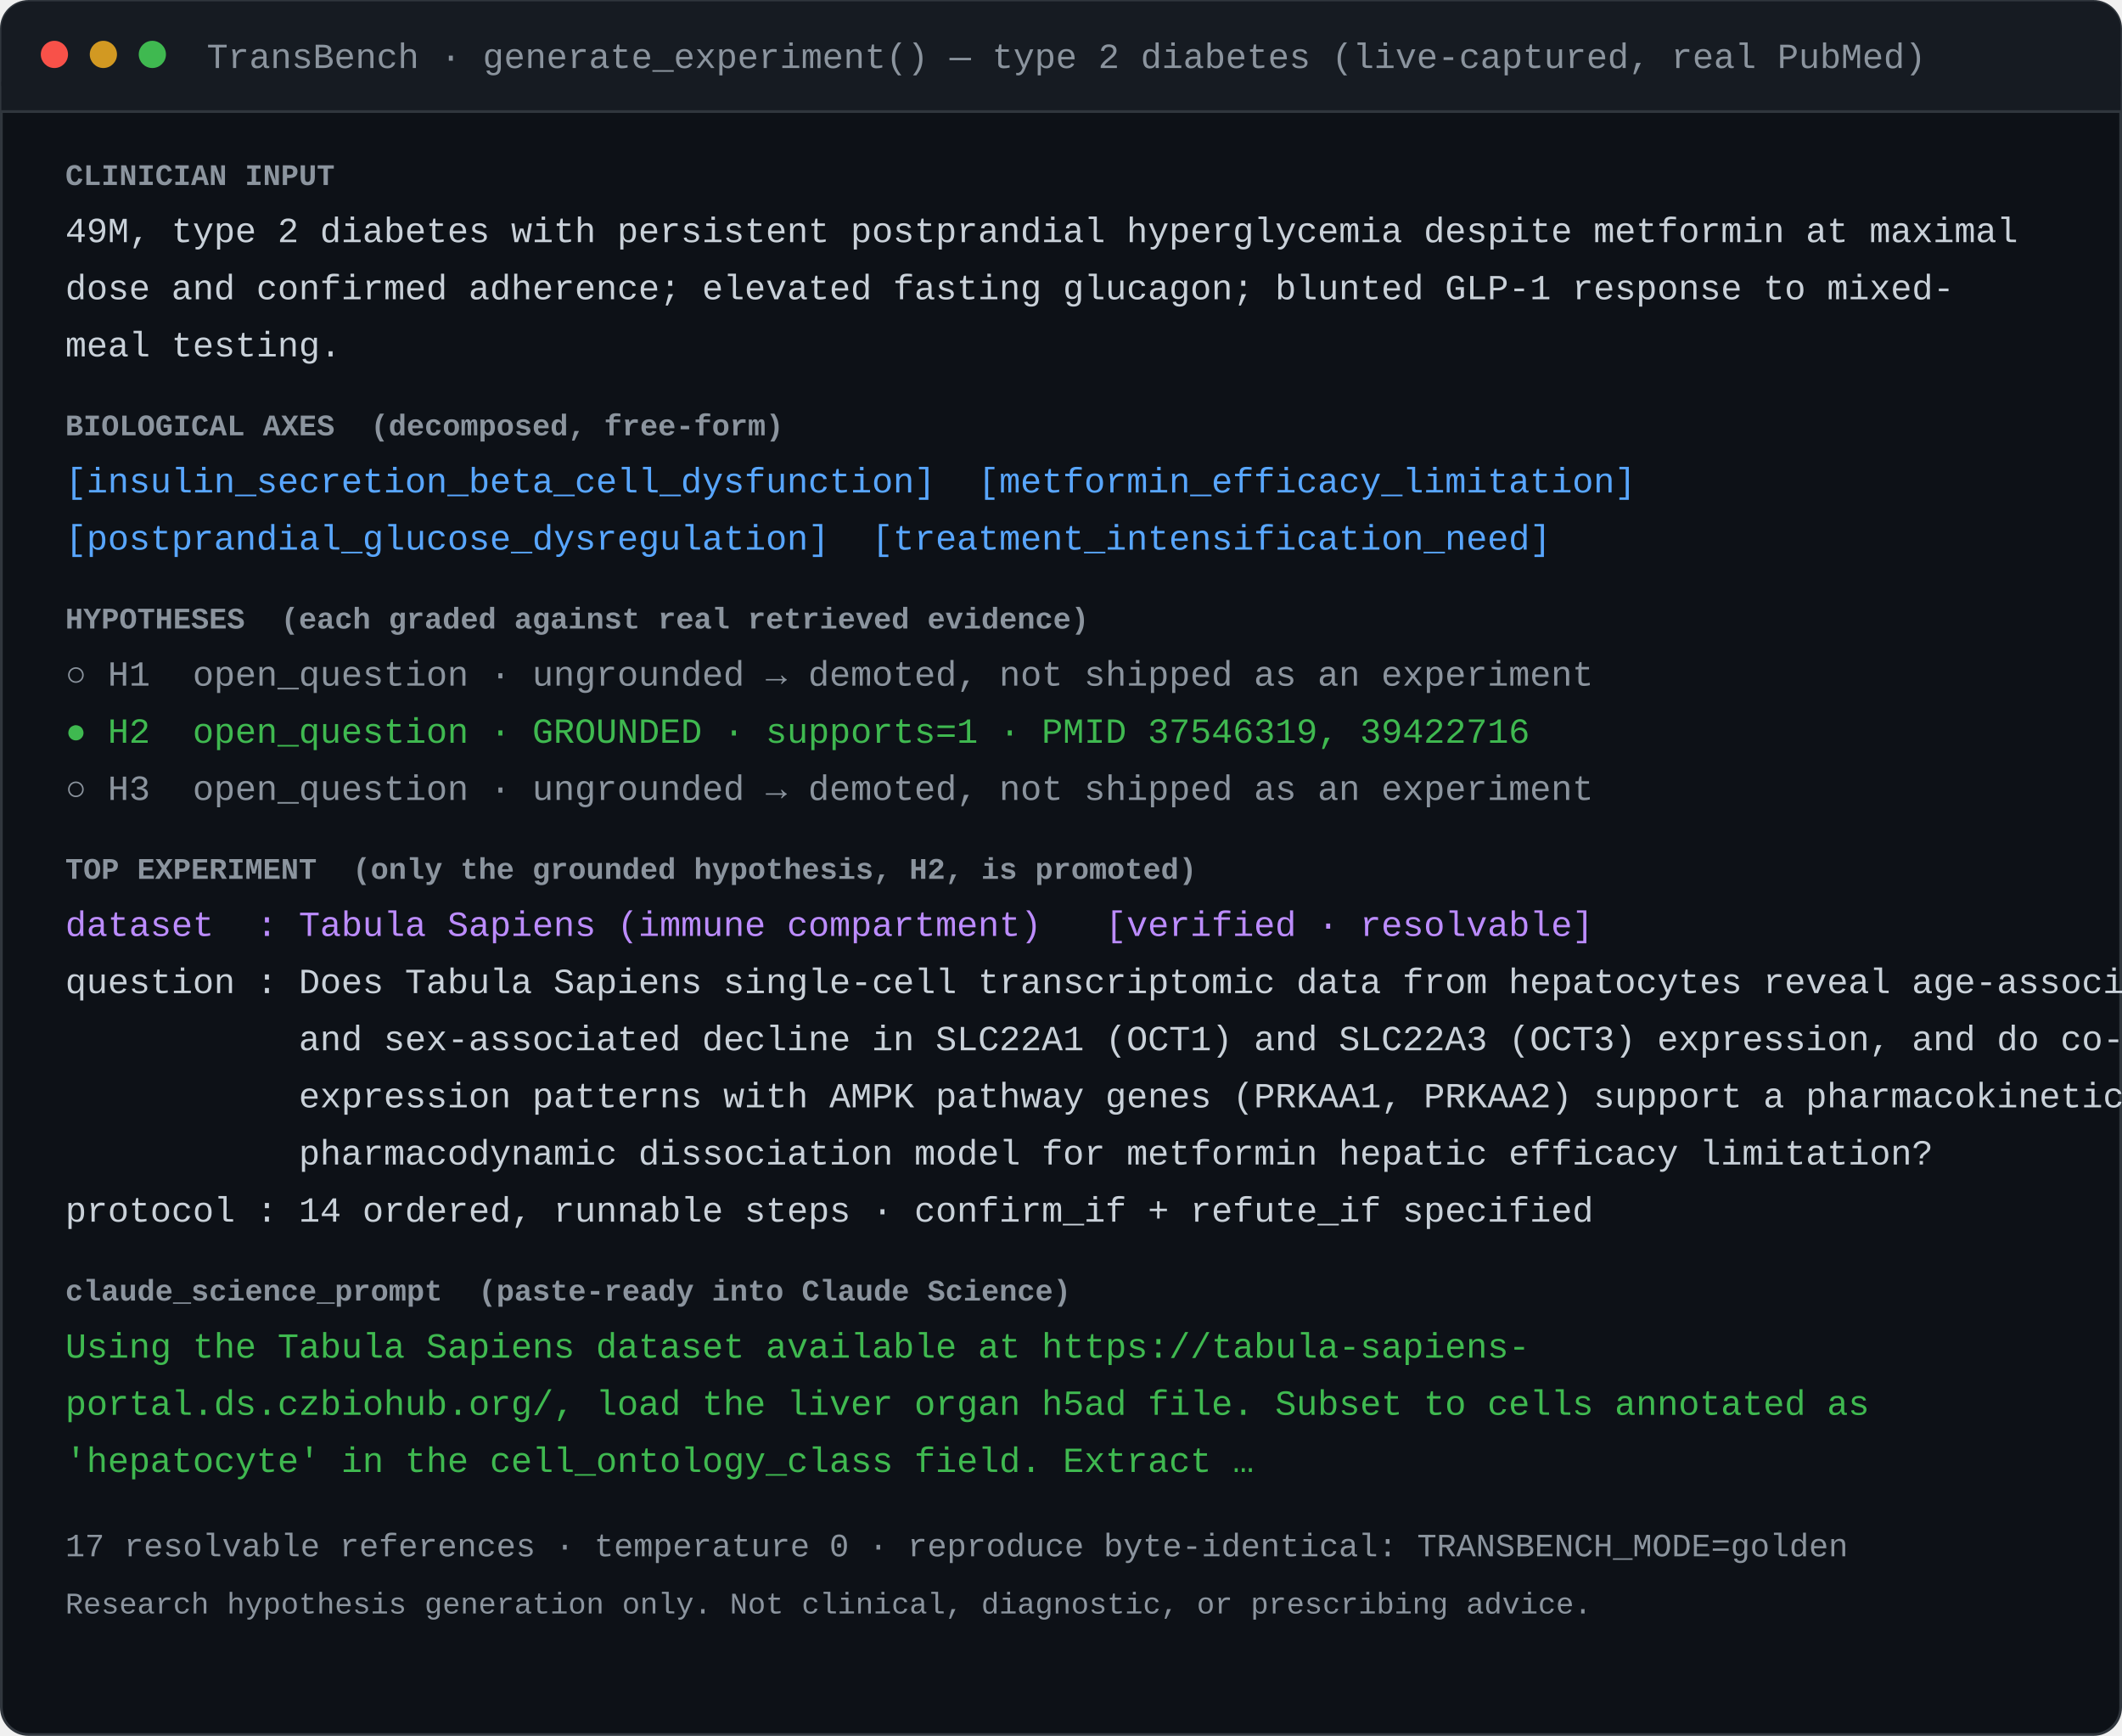
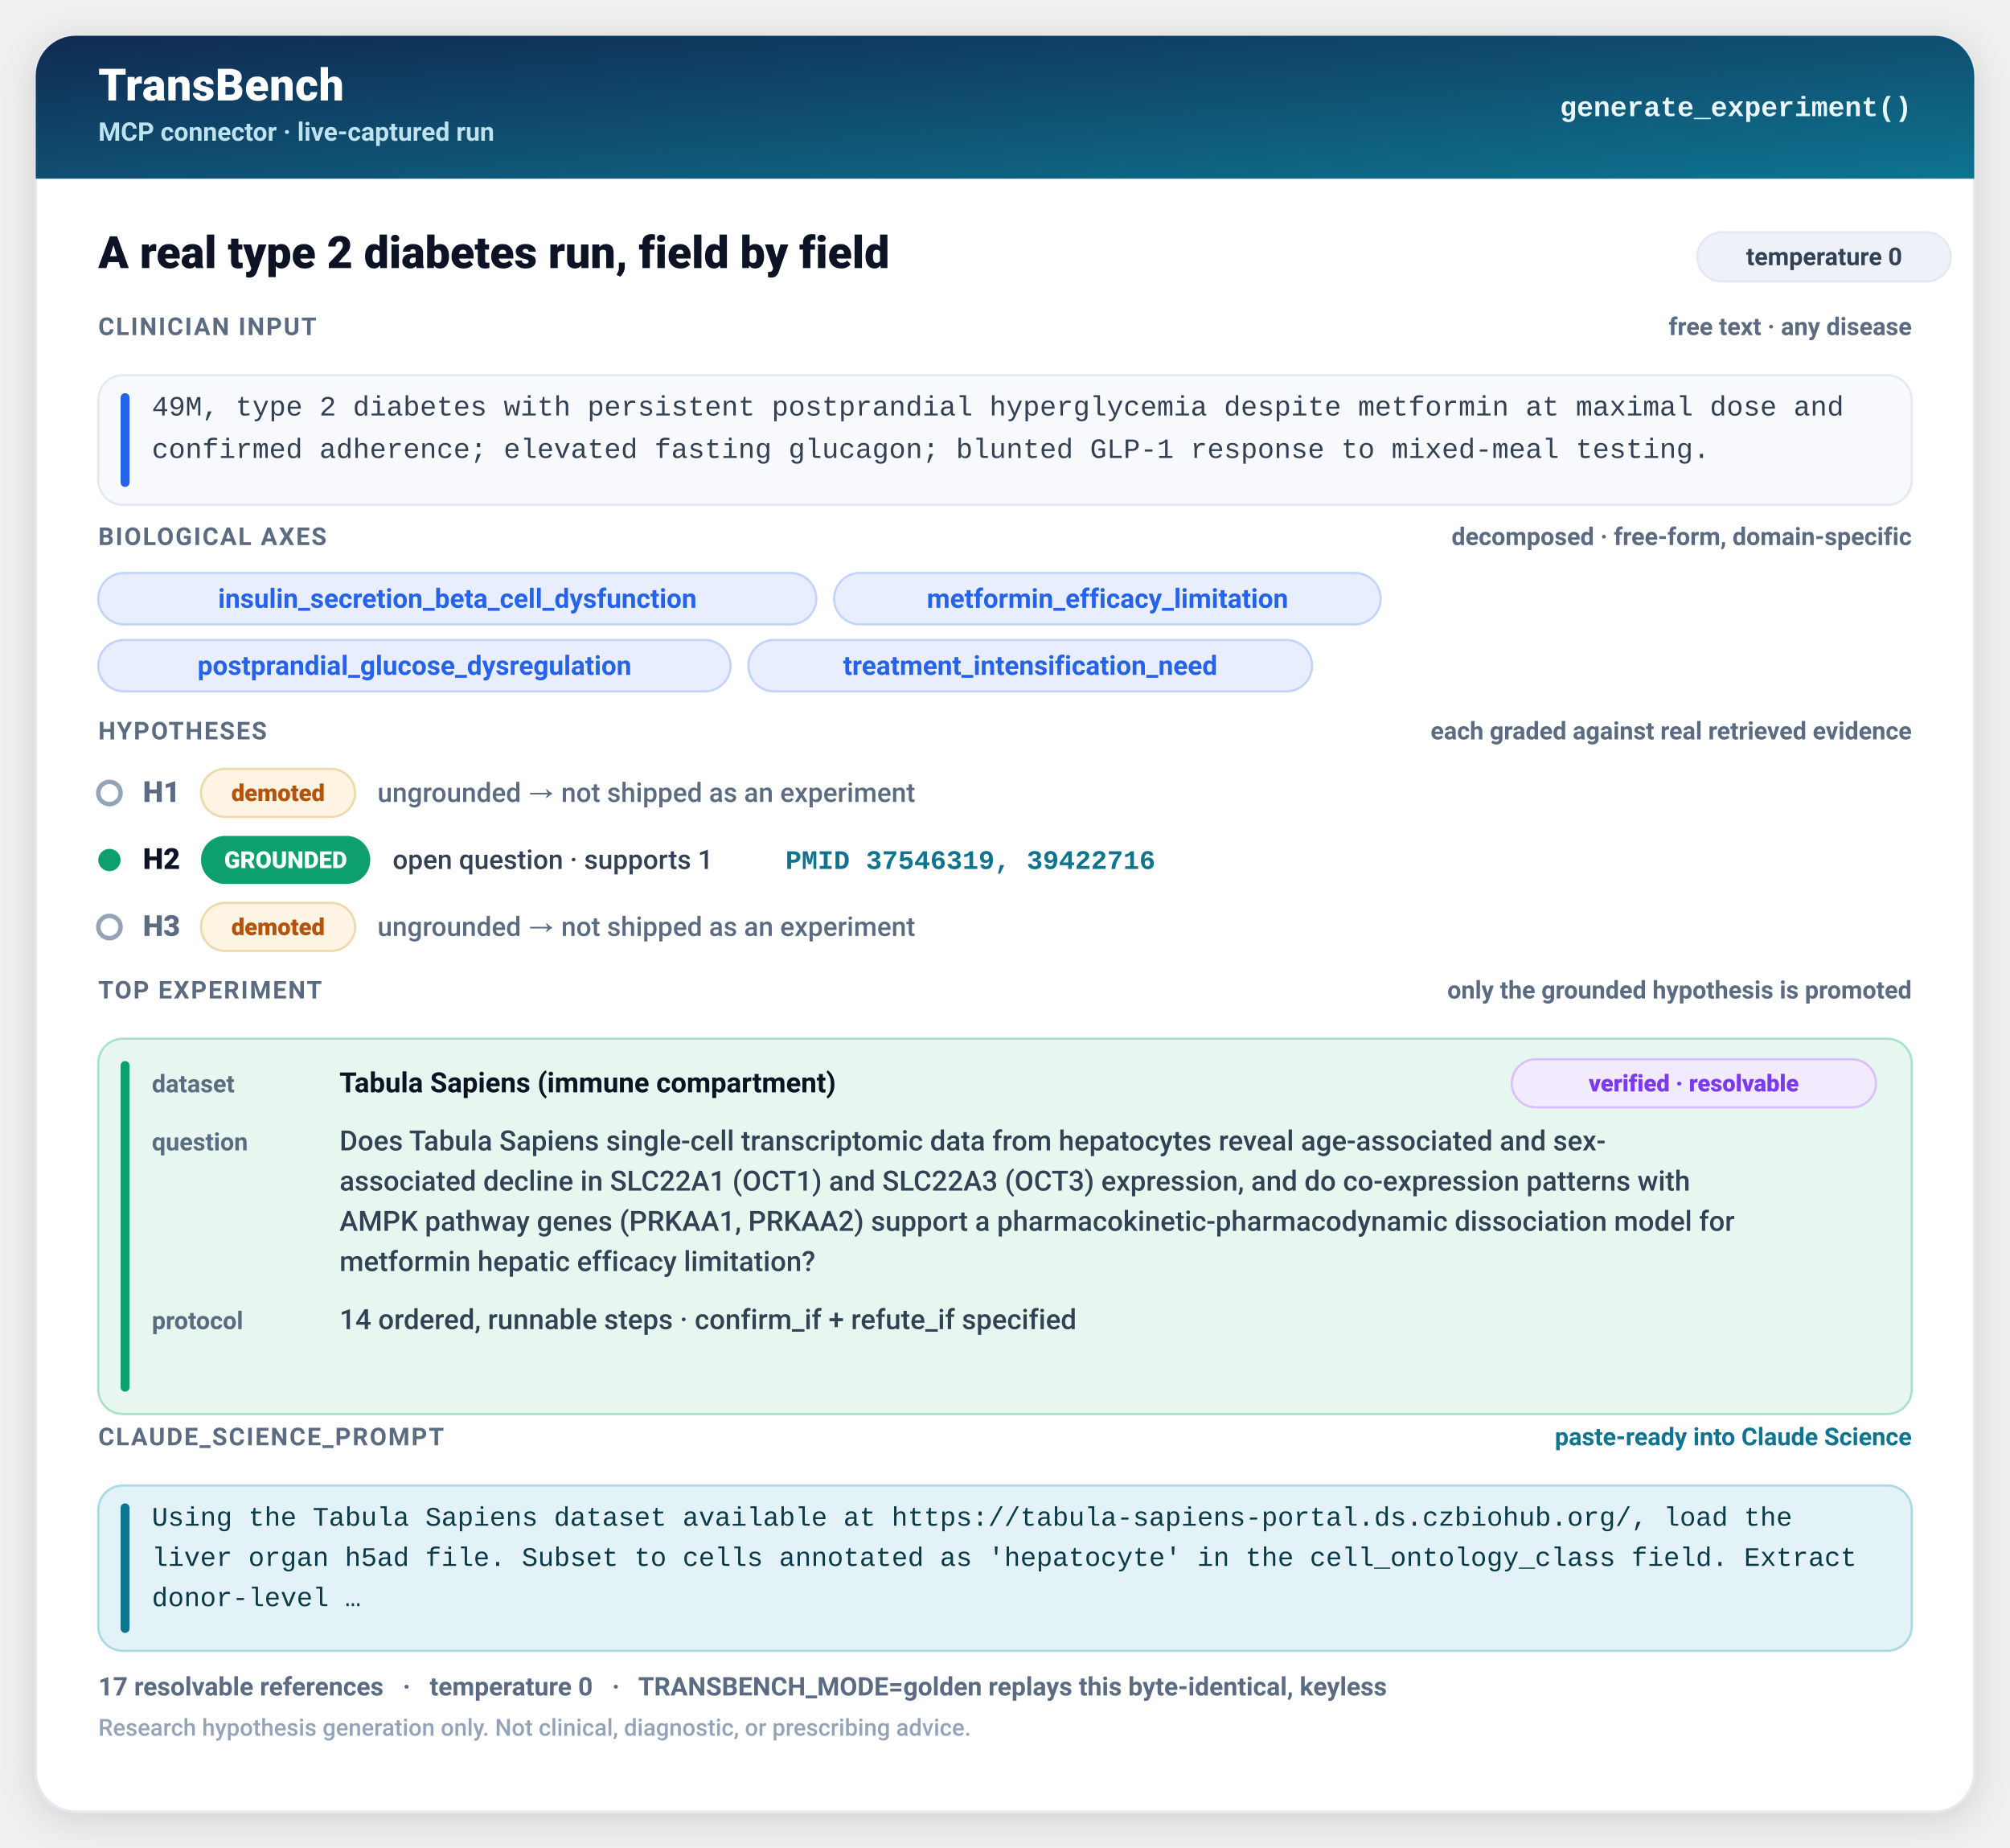
- <svg xmlns="http://www.w3.org/2000/svg" width="780" height="638" viewBox="0 0 780 638" role="img" aria-label="TransBench · generate_experiment()  —  type 2 diabetes (live-captured, real PubMed)">
-   <rect x="0.5" y="0.5" width="779" height="637" rx="10" fill="#0d1117" stroke="#30363d" />
-   <rect x="0.5" y="0.5" width="779" height="40" rx="10" fill="#161b22" />
-   <rect x="0.5" y="30" width="779" height="11" fill="#161b22" />
-   <line x1="0" y1="41" x2="780" y2="41" stroke="#30363d" />
-   <circle cx="20" cy="20" r="5" fill="#f85149" />
-   <circle cx="38" cy="20" r="5" fill="#d29922" />
-   <circle cx="56" cy="20" r="5" fill="#3fb950" />
-   <text x="76" y="25" fill="#8b949e" font-family="ui-monospace,'SF Mono',Menlo,Consolas,'Liberation Mono',monospace" font-size="13">TransBench · generate_experiment()  —  type 2 diabetes (live-captured, real PubMed)</text>
-   <text x="24" y="68" fill="#8b949e" font-family="ui-monospace,'SF Mono',Menlo,Consolas,'Liberation Mono',monospace" font-size="11" font-weight="bold" xml:space="preserve">CLINICIAN INPUT</text>
-   <text x="24" y="89" fill="#c9d1d9" font-family="ui-monospace,'SF Mono',Menlo,Consolas,'Liberation Mono',monospace" font-size="13" font-weight="normal" xml:space="preserve">49M, type 2 diabetes with persistent postprandial hyperglycemia despite metformin at maximal</text>
-   <text x="24" y="110" fill="#c9d1d9" font-family="ui-monospace,'SF Mono',Menlo,Consolas,'Liberation Mono',monospace" font-size="13" font-weight="normal" xml:space="preserve">dose and confirmed adherence; elevated fasting glucagon; blunted GLP-1 response to mixed-</text>
-   <text x="24" y="131" fill="#c9d1d9" font-family="ui-monospace,'SF Mono',Menlo,Consolas,'Liberation Mono',monospace" font-size="13" font-weight="normal" xml:space="preserve">meal testing.</text>
-   <text x="24" y="160" fill="#8b949e" font-family="ui-monospace,'SF Mono',Menlo,Consolas,'Liberation Mono',monospace" font-size="11" font-weight="bold" xml:space="preserve">BIOLOGICAL AXES  (decomposed, free-form)</text>
-   <text x="24" y="181" fill="#58a6ff" font-family="ui-monospace,'SF Mono',Menlo,Consolas,'Liberation Mono',monospace" font-size="13" font-weight="normal" xml:space="preserve">[insulin_secretion_beta_cell_dysfunction]  [metformin_efficacy_limitation]</text>
-   <text x="24" y="202" fill="#58a6ff" font-family="ui-monospace,'SF Mono',Menlo,Consolas,'Liberation Mono',monospace" font-size="13" font-weight="normal" xml:space="preserve">[postprandial_glucose_dysregulation]  [treatment_intensification_need]</text>
-   <text x="24" y="231" fill="#8b949e" font-family="ui-monospace,'SF Mono',Menlo,Consolas,'Liberation Mono',monospace" font-size="11" font-weight="bold" xml:space="preserve">HYPOTHESES  (each graded against real retrieved evidence)</text>
-   <text x="24" y="252" fill="#8b949e" font-family="ui-monospace,'SF Mono',Menlo,Consolas,'Liberation Mono',monospace" font-size="13" font-weight="normal" xml:space="preserve">○ H1  open_question · ungrounded → demoted, not shipped as an experiment</text>
-   <text x="24" y="273" fill="#3fb950" font-family="ui-monospace,'SF Mono',Menlo,Consolas,'Liberation Mono',monospace" font-size="13" font-weight="normal" xml:space="preserve">● H2  open_question · GROUNDED · supports=1 · PMID 37546319, 39422716</text>
-   <text x="24" y="294" fill="#8b949e" font-family="ui-monospace,'SF Mono',Menlo,Consolas,'Liberation Mono',monospace" font-size="13" font-weight="normal" xml:space="preserve">○ H3  open_question · ungrounded → demoted, not shipped as an experiment</text>
-   <text x="24" y="323" fill="#8b949e" font-family="ui-monospace,'SF Mono',Menlo,Consolas,'Liberation Mono',monospace" font-size="11" font-weight="bold" xml:space="preserve">TOP EXPERIMENT  (only the grounded hypothesis, H2, is promoted)</text>
-   <text x="24" y="344" fill="#bc8cff" font-family="ui-monospace,'SF Mono',Menlo,Consolas,'Liberation Mono',monospace" font-size="13" font-weight="normal" xml:space="preserve">dataset  : Tabula Sapiens (immune compartment)   [verified · resolvable]</text>
-   <text x="24" y="365" fill="#c9d1d9" font-family="ui-monospace,'SF Mono',Menlo,Consolas,'Liberation Mono',monospace" font-size="13" font-weight="normal" xml:space="preserve">question : Does Tabula Sapiens single-cell transcriptomic data from hepatocytes reveal age-associated</text>
-   <text x="24" y="386" fill="#c9d1d9" font-family="ui-monospace,'SF Mono',Menlo,Consolas,'Liberation Mono',monospace" font-size="13" font-weight="normal" xml:space="preserve">           and sex-associated decline in SLC22A1 (OCT1) and SLC22A3 (OCT3) expression, and do co-</text>
-   <text x="24" y="407" fill="#c9d1d9" font-family="ui-monospace,'SF Mono',Menlo,Consolas,'Liberation Mono',monospace" font-size="13" font-weight="normal" xml:space="preserve">           expression patterns with AMPK pathway genes (PRKAA1, PRKAA2) support a pharmacokinetic-</text>
-   <text x="24" y="428" fill="#c9d1d9" font-family="ui-monospace,'SF Mono',Menlo,Consolas,'Liberation Mono',monospace" font-size="13" font-weight="normal" xml:space="preserve">           pharmacodynamic dissociation model for metformin hepatic efficacy limitation?</text>
-   <text x="24" y="449" fill="#c9d1d9" font-family="ui-monospace,'SF Mono',Menlo,Consolas,'Liberation Mono',monospace" font-size="13" font-weight="normal" xml:space="preserve">protocol : 14 ordered, runnable steps · confirm_if + refute_if specified</text>
-   <text x="24" y="478" fill="#8b949e" font-family="ui-monospace,'SF Mono',Menlo,Consolas,'Liberation Mono',monospace" font-size="11" font-weight="bold" xml:space="preserve">claude_science_prompt  (paste-ready into Claude Science)</text>
-   <text x="24" y="499" fill="#3fb950" font-family="ui-monospace,'SF Mono',Menlo,Consolas,'Liberation Mono',monospace" font-size="13" font-weight="normal" xml:space="preserve">Using the Tabula Sapiens dataset available at https://tabula-sapiens-</text>
-   <text x="24" y="520" fill="#3fb950" font-family="ui-monospace,'SF Mono',Menlo,Consolas,'Liberation Mono',monospace" font-size="13" font-weight="normal" xml:space="preserve">portal.ds.czbiohub.org/, load the liver organ h5ad file. Subset to cells annotated as</text>
-   <text x="24" y="541" fill="#3fb950" font-family="ui-monospace,'SF Mono',Menlo,Consolas,'Liberation Mono',monospace" font-size="13" font-weight="normal" xml:space="preserve">'hepatocyte' in the cell_ontology_class field. Extract …</text>
-   <text x="24" y="572" fill="#8b949e" font-family="ui-monospace,'SF Mono',Menlo,Consolas,'Liberation Mono',monospace" font-size="12" font-weight="normal" xml:space="preserve">17 resolvable references · temperature 0 · reproduce byte-identical: TRANSBENCH_MODE=golden</text>
-   <text x="24" y="593" fill="#8b949e" font-family="ui-monospace,'SF Mono',Menlo,Consolas,'Liberation Mono',monospace" font-size="11" font-weight="normal" xml:space="preserve">Research hypothesis generation only. Not clinical, diagnostic, or prescribing advice.</text>
+ <svg xmlns="http://www.w3.org/2000/svg" width="900" height="827" viewBox="0 0 900 827" role="img" aria-label="TransBench generate_experiment output for a type 2 diabetes observation: four decomposed axes, H2 grounded with PMIDs 37546319 and 39422716 while H1 and H3 are demoted as ungrounded, a top experiment on hepatocyte transporter expression in a verified Tabula Sapiens dataset with a 14-step protocol, and a paste-ready claude_science_prompt. 17 references, temperature 0.">
+   <defs>
+     <linearGradient id="brand" x1="0" y1="0" x2="1" y2="1">
+       <stop offset="0" stop-color="#102a52" />
+       <stop offset="1" stop-color="#0e7490" />
+     </linearGradient>
+     <filter id="shadow" x="-8%" y="-8%" width="116%" height="116%">
+       <feDropShadow dx="0" dy="3" stdDeviation="8" flood-color="#0b1324" flood-opacity="0.14" />
+     </filter>
+   </defs>
+   <rect x="16" y="16" width="868" height="795.0" rx="18" fill="#ffffff" stroke="#e4e9f1" filter="url(#shadow)" />
+   <path d="M16.0 34.0 a18 18 0 0 1 18 -18 h832.0 a18 18 0 0 1 18 18 v46.0 h-868.0 z" fill="url(#brand)" />
+   <text x="44" y="45.0" fill="#ffffff" font-family="-apple-system,BlinkMacSystemFont,'Segoe UI',Roboto,Helvetica,Arial,sans-serif" font-size="20" font-weight="800" letter-spacing="0.2">TransBench</text>
+   <text x="44" y="63.0" fill="#bfe3ee" font-family="-apple-system,BlinkMacSystemFont,'Segoe UI',Roboto,Helvetica,Arial,sans-serif" font-size="11.5" font-weight="600">MCP connector · live-captured run</text>
+   <text x="856" y="52.0" fill="#eaf6fb" font-family="ui-monospace,'SF Mono',Menlo,Consolas,'Liberation Mono',monospace" font-size="12.5" font-weight="600" text-anchor="end">generate_experiment()</text>
+   <text x="44.0" y="120.0" fill="#0b1324" font-family="-apple-system,BlinkMacSystemFont,'Segoe UI',Roboto,Helvetica,Arial,sans-serif" font-size="20" font-weight="800" text-anchor="start" xml:space="preserve">A real type 2 diabetes run, field by field</text>
+   <rect x="760.0" y="104.0" width="113.5" height="22.0" rx="11.0" fill="#eef2f8" stroke="#e4e9f1" stroke-width="1" />
+   <text x="816.8" y="118.7" fill="#334155" font-family="-apple-system,BlinkMacSystemFont,'Segoe UI',Roboto,Helvetica,Arial,sans-serif" font-size="11" font-weight="700" text-anchor="middle" xml:space="preserve">temperature 0</text>
+   <text x="44.0" y="150.0" fill="#5b6b82" font-family="-apple-system,BlinkMacSystemFont,'Segoe UI',Roboto,Helvetica,Arial,sans-serif" font-size="11" font-weight="700" text-anchor="start" letter-spacing="0.7" xml:space="preserve">CLINICIAN INPUT</text>
+   <text x="856.0" y="150.0" fill="#5b6b82" font-family="-apple-system,BlinkMacSystemFont,'Segoe UI',Roboto,Helvetica,Arial,sans-serif" font-size="11" font-weight="600" text-anchor="end" xml:space="preserve">free text · any disease</text>
+   <rect x="44.0" y="168.0" width="812.0" height="58.0" rx="11" fill="#f7f9fc" stroke="#e4e9f1" stroke-width="1" />
+   <rect x="54.0" y="176.0" width="4" height="42.0" rx="2.0" fill="#2563eb" />
+   <text x="68.0" y="186.0" fill="#334155" font-family="ui-monospace,'SF Mono',Menlo,Consolas,'Liberation Mono',monospace" font-size="12.5" font-weight="400" text-anchor="start" xml:space="preserve">49M, type 2 diabetes with persistent postprandial hyperglycemia despite metformin at maximal dose and</text>
+   <text x="68.0" y="205.0" fill="#334155" font-family="ui-monospace,'SF Mono',Menlo,Consolas,'Liberation Mono',monospace" font-size="12.5" font-weight="400" text-anchor="start" xml:space="preserve">confirmed adherence; elevated fasting glucagon; blunted GLP-1 response to mixed-meal testing.</text>
+   <text x="44.0" y="244.0" fill="#5b6b82" font-family="-apple-system,BlinkMacSystemFont,'Segoe UI',Roboto,Helvetica,Arial,sans-serif" font-size="11" font-weight="700" text-anchor="start" letter-spacing="0.7" xml:space="preserve">BIOLOGICAL AXES</text>
+   <text x="856.0" y="244.0" fill="#5b6b82" font-family="-apple-system,BlinkMacSystemFont,'Segoe UI',Roboto,Helvetica,Arial,sans-serif" font-size="11" font-weight="600" text-anchor="end" xml:space="preserve">decomposed · free-form, domain-specific</text>
+   <rect x="44.0" y="256.5" width="321.5" height="23.0" rx="11.5" fill="#e9eefe" stroke="#c3d3fb" stroke-width="1" />
+   <text x="204.8" y="272.1" fill="#2563eb" font-family="-apple-system,BlinkMacSystemFont,'Segoe UI',Roboto,Helvetica,Arial,sans-serif" font-size="12" font-weight="600" text-anchor="middle" xml:space="preserve">insulin_secretion_beta_cell_dysfunction</text>
+   <rect x="373.5" y="256.5" width="244.7" height="23.0" rx="11.5" fill="#e9eefe" stroke="#c3d3fb" stroke-width="1" />
+   <text x="495.9" y="272.1" fill="#2563eb" font-family="-apple-system,BlinkMacSystemFont,'Segoe UI',Roboto,Helvetica,Arial,sans-serif" font-size="12" font-weight="600" text-anchor="middle" xml:space="preserve">metformin_efficacy_limitation</text>
+   <rect x="44.0" y="286.5" width="283.1" height="23.0" rx="11.5" fill="#e9eefe" stroke="#c3d3fb" stroke-width="1" />
+   <text x="185.6" y="302.1" fill="#2563eb" font-family="-apple-system,BlinkMacSystemFont,'Segoe UI',Roboto,Helvetica,Arial,sans-serif" font-size="12" font-weight="600" text-anchor="middle" xml:space="preserve">postprandial_glucose_dysregulation</text>
+   <rect x="335.1" y="286.5" width="252.4" height="23.0" rx="11.5" fill="#e9eefe" stroke="#c3d3fb" stroke-width="1" />
+   <text x="461.3" y="302.1" fill="#2563eb" font-family="-apple-system,BlinkMacSystemFont,'Segoe UI',Roboto,Helvetica,Arial,sans-serif" font-size="12" font-weight="600" text-anchor="middle" xml:space="preserve">treatment_intensification_need</text>
+   <text x="44.0" y="331.0" fill="#5b6b82" font-family="-apple-system,BlinkMacSystemFont,'Segoe UI',Roboto,Helvetica,Arial,sans-serif" font-size="11" font-weight="700" text-anchor="start" letter-spacing="0.7" xml:space="preserve">HYPOTHESES</text>
+   <text x="856.0" y="331.0" fill="#5b6b82" font-family="-apple-system,BlinkMacSystemFont,'Segoe UI',Roboto,Helvetica,Arial,sans-serif" font-size="11" font-weight="600" text-anchor="end" xml:space="preserve">each graded against real retrieved evidence</text>
+   <circle cx="49.0" cy="355.0" r="5" fill="none" stroke="#94a3b8" stroke-width="2" />
+   <text x="64.0" y="359.0" fill="#5b6b82" font-family="-apple-system,BlinkMacSystemFont,'Segoe UI',Roboto,Helvetica,Arial,sans-serif" font-size="13" font-weight="800" text-anchor="start" xml:space="preserve">H1</text>
+   <rect x="90.0" y="344.2" width="69.0" height="21.5" rx="10.75" fill="#fdf4e4" stroke="#eed9ac" stroke-width="1" />
+   <text x="124.5" y="358.6" fill="#b45309" font-family="-apple-system,BlinkMacSystemFont,'Segoe UI',Roboto,Helvetica,Arial,sans-serif" font-size="10.5" font-weight="800" text-anchor="middle" xml:space="preserve">demoted</text>
+   <text x="169.0" y="359.0" fill="#5b6b82" font-family="-apple-system,BlinkMacSystemFont,'Segoe UI',Roboto,Helvetica,Arial,sans-serif" font-size="12" font-weight="500" text-anchor="start" xml:space="preserve">ungrounded → not shipped as an experiment</text>
+   <circle cx="49.0" cy="385.0" r="5" fill="#0e9f6e" />
+   <text x="64.0" y="389.0" fill="#0b1324" font-family="-apple-system,BlinkMacSystemFont,'Segoe UI',Roboto,Helvetica,Arial,sans-serif" font-size="13" font-weight="800" text-anchor="start" xml:space="preserve">H2</text>
+   <rect x="90.0" y="374.2" width="75.8" height="21.5" rx="10.75" fill="#0e9f6e" />
+   <text x="127.9" y="388.6" fill="#ffffff" font-family="-apple-system,BlinkMacSystemFont,'Segoe UI',Roboto,Helvetica,Arial,sans-serif" font-size="10.5" font-weight="800" text-anchor="middle" xml:space="preserve">GROUNDED</text>
+   <text x="175.8" y="389.0" fill="#334155" font-family="-apple-system,BlinkMacSystemFont,'Segoe UI',Roboto,Helvetica,Arial,sans-serif" font-size="12" font-weight="500" text-anchor="start" xml:space="preserve">open question · supports 1</text>
+   <text x="351.7" y="389.0" fill="#0e7490" font-family="ui-monospace,'SF Mono',Menlo,Consolas,'Liberation Mono',monospace" font-size="12" font-weight="600" text-anchor="start" xml:space="preserve">PMID 37546319, 39422716</text>
+   <circle cx="49.0" cy="415.0" r="5" fill="none" stroke="#94a3b8" stroke-width="2" />
+   <text x="64.0" y="419.0" fill="#5b6b82" font-family="-apple-system,BlinkMacSystemFont,'Segoe UI',Roboto,Helvetica,Arial,sans-serif" font-size="13" font-weight="800" text-anchor="start" xml:space="preserve">H3</text>
+   <rect x="90.0" y="404.2" width="69.0" height="21.5" rx="10.75" fill="#fdf4e4" stroke="#eed9ac" stroke-width="1" />
+   <text x="124.5" y="418.6" fill="#b45309" font-family="-apple-system,BlinkMacSystemFont,'Segoe UI',Roboto,Helvetica,Arial,sans-serif" font-size="10.5" font-weight="800" text-anchor="middle" xml:space="preserve">demoted</text>
+   <text x="169.0" y="419.0" fill="#5b6b82" font-family="-apple-system,BlinkMacSystemFont,'Segoe UI',Roboto,Helvetica,Arial,sans-serif" font-size="12" font-weight="500" text-anchor="start" xml:space="preserve">ungrounded → not shipped as an experiment</text>
+   <text x="44.0" y="447.0" fill="#5b6b82" font-family="-apple-system,BlinkMacSystemFont,'Segoe UI',Roboto,Helvetica,Arial,sans-serif" font-size="11" font-weight="700" text-anchor="start" letter-spacing="0.7" xml:space="preserve">TOP EXPERIMENT</text>
+   <text x="856.0" y="447.0" fill="#5b6b82" font-family="-apple-system,BlinkMacSystemFont,'Segoe UI',Roboto,Helvetica,Arial,sans-serif" font-size="11" font-weight="600" text-anchor="end" xml:space="preserve">only the grounded hypothesis is promoted</text>
+   <rect x="44.0" y="465.0" width="812.0" height="168.0" rx="11" fill="#e7f7ef" stroke="#a9e2c9" stroke-width="1" />
+   <rect x="54.0" y="475.0" width="4" height="148.0" rx="2.0" fill="#0e9f6e" />
+   <text x="68.0" y="489.0" fill="#5b6b82" font-family="-apple-system,BlinkMacSystemFont,'Segoe UI',Roboto,Helvetica,Arial,sans-serif" font-size="11" font-weight="700" text-anchor="start" xml:space="preserve">dataset</text>
+   <text x="152.0" y="489.0" fill="#0b1324" font-family="-apple-system,BlinkMacSystemFont,'Segoe UI',Roboto,Helvetica,Arial,sans-serif" font-size="12.5" font-weight="700" text-anchor="start" xml:space="preserve">Tabula Sapiens (immune compartment)</text>
+   <rect x="676.9" y="474.2" width="163.1" height="21.5" rx="10.75" fill="#f2ebfd" stroke="#d8c1f8" stroke-width="1" />
+   <text x="758.4" y="488.6" fill="#7c3aed" font-family="-apple-system,BlinkMacSystemFont,'Segoe UI',Roboto,Helvetica,Arial,sans-serif" font-size="10.5" font-weight="800" text-anchor="middle" xml:space="preserve">verified · resolvable</text>
+   <text x="68.0" y="515.0" fill="#5b6b82" font-family="-apple-system,BlinkMacSystemFont,'Segoe UI',Roboto,Helvetica,Arial,sans-serif" font-size="11" font-weight="700" text-anchor="start" xml:space="preserve">question</text>
+   <text x="152.0" y="515.0" fill="#334155" font-family="-apple-system,BlinkMacSystemFont,'Segoe UI',Roboto,Helvetica,Arial,sans-serif" font-size="12.5" font-weight="500" text-anchor="start" xml:space="preserve">Does Tabula Sapiens single-cell transcriptomic data from hepatocytes reveal age-associated and sex-</text>
+   <text x="152.0" y="533.0" fill="#334155" font-family="-apple-system,BlinkMacSystemFont,'Segoe UI',Roboto,Helvetica,Arial,sans-serif" font-size="12.5" font-weight="500" text-anchor="start" xml:space="preserve">associated decline in SLC22A1 (OCT1) and SLC22A3 (OCT3) expression, and do co-expression patterns with</text>
+   <text x="152.0" y="551.0" fill="#334155" font-family="-apple-system,BlinkMacSystemFont,'Segoe UI',Roboto,Helvetica,Arial,sans-serif" font-size="12.5" font-weight="500" text-anchor="start" xml:space="preserve">AMPK pathway genes (PRKAA1, PRKAA2) support a pharmacokinetic-pharmacodynamic dissociation model for</text>
+   <text x="152.0" y="569.0" fill="#334155" font-family="-apple-system,BlinkMacSystemFont,'Segoe UI',Roboto,Helvetica,Arial,sans-serif" font-size="12.5" font-weight="500" text-anchor="start" xml:space="preserve">metformin hepatic efficacy limitation?</text>
+   <text x="68.0" y="595.0" fill="#5b6b82" font-family="-apple-system,BlinkMacSystemFont,'Segoe UI',Roboto,Helvetica,Arial,sans-serif" font-size="11" font-weight="700" text-anchor="start" xml:space="preserve">protocol</text>
+   <text x="152.0" y="595.0" fill="#334155" font-family="-apple-system,BlinkMacSystemFont,'Segoe UI',Roboto,Helvetica,Arial,sans-serif" font-size="12.5" font-weight="500" text-anchor="start" xml:space="preserve">14 ordered, runnable steps · confirm_if + refute_if specified</text>
+   <text x="44.0" y="647.0" fill="#5b6b82" font-family="-apple-system,BlinkMacSystemFont,'Segoe UI',Roboto,Helvetica,Arial,sans-serif" font-size="11" font-weight="700" text-anchor="start" letter-spacing="0.7" xml:space="preserve">CLAUDE_SCIENCE_PROMPT</text>
+   <text x="856.0" y="647.0" fill="#0e7490" font-family="-apple-system,BlinkMacSystemFont,'Segoe UI',Roboto,Helvetica,Arial,sans-serif" font-size="11" font-weight="600" text-anchor="end" xml:space="preserve">paste-ready into Claude Science</text>
+   <rect x="44.0" y="665.0" width="812.0" height="74.0" rx="11" fill="#e3f2f6" stroke="#a9d9e5" stroke-width="1" />
+   <rect x="54.0" y="673.0" width="4" height="58.0" rx="2.0" fill="#0e7490" />
+   <text x="68.0" y="683.0" fill="#0b3a49" font-family="ui-monospace,'SF Mono',Menlo,Consolas,'Liberation Mono',monospace" font-size="12" font-weight="400" text-anchor="start" xml:space="preserve">Using the Tabula Sapiens dataset available at https://tabula-sapiens-portal.ds.czbiohub.org/, load the</text>
+   <text x="68.0" y="701.0" fill="#0b3a49" font-family="ui-monospace,'SF Mono',Menlo,Consolas,'Liberation Mono',monospace" font-size="12" font-weight="400" text-anchor="start" xml:space="preserve">liver organ h5ad file. Subset to cells annotated as 'hepatocyte' in the cell_ontology_class field. Extract</text>
+   <text x="68.0" y="719.0" fill="#0b3a49" font-family="ui-monospace,'SF Mono',Menlo,Consolas,'Liberation Mono',monospace" font-size="12" font-weight="400" text-anchor="start" xml:space="preserve">donor-level …</text>
+   <text x="44.0" y="759.0" fill="#5b6b82" font-family="-apple-system,BlinkMacSystemFont,'Segoe UI',Roboto,Helvetica,Arial,sans-serif" font-size="11.5" font-weight="600" text-anchor="start" xml:space="preserve">17 resolvable references   ·   temperature 0   ·   TRANSBENCH_MODE=golden replays this byte-identical, keyless</text>
+   <text x="44.0" y="777.0" fill="#94a3b8" font-family="-apple-system,BlinkMacSystemFont,'Segoe UI',Roboto,Helvetica,Arial,sans-serif" font-size="10.5" font-weight="500" text-anchor="start" xml:space="preserve">Research hypothesis generation only. Not clinical, diagnostic, or prescribing advice.</text>
</svg>
